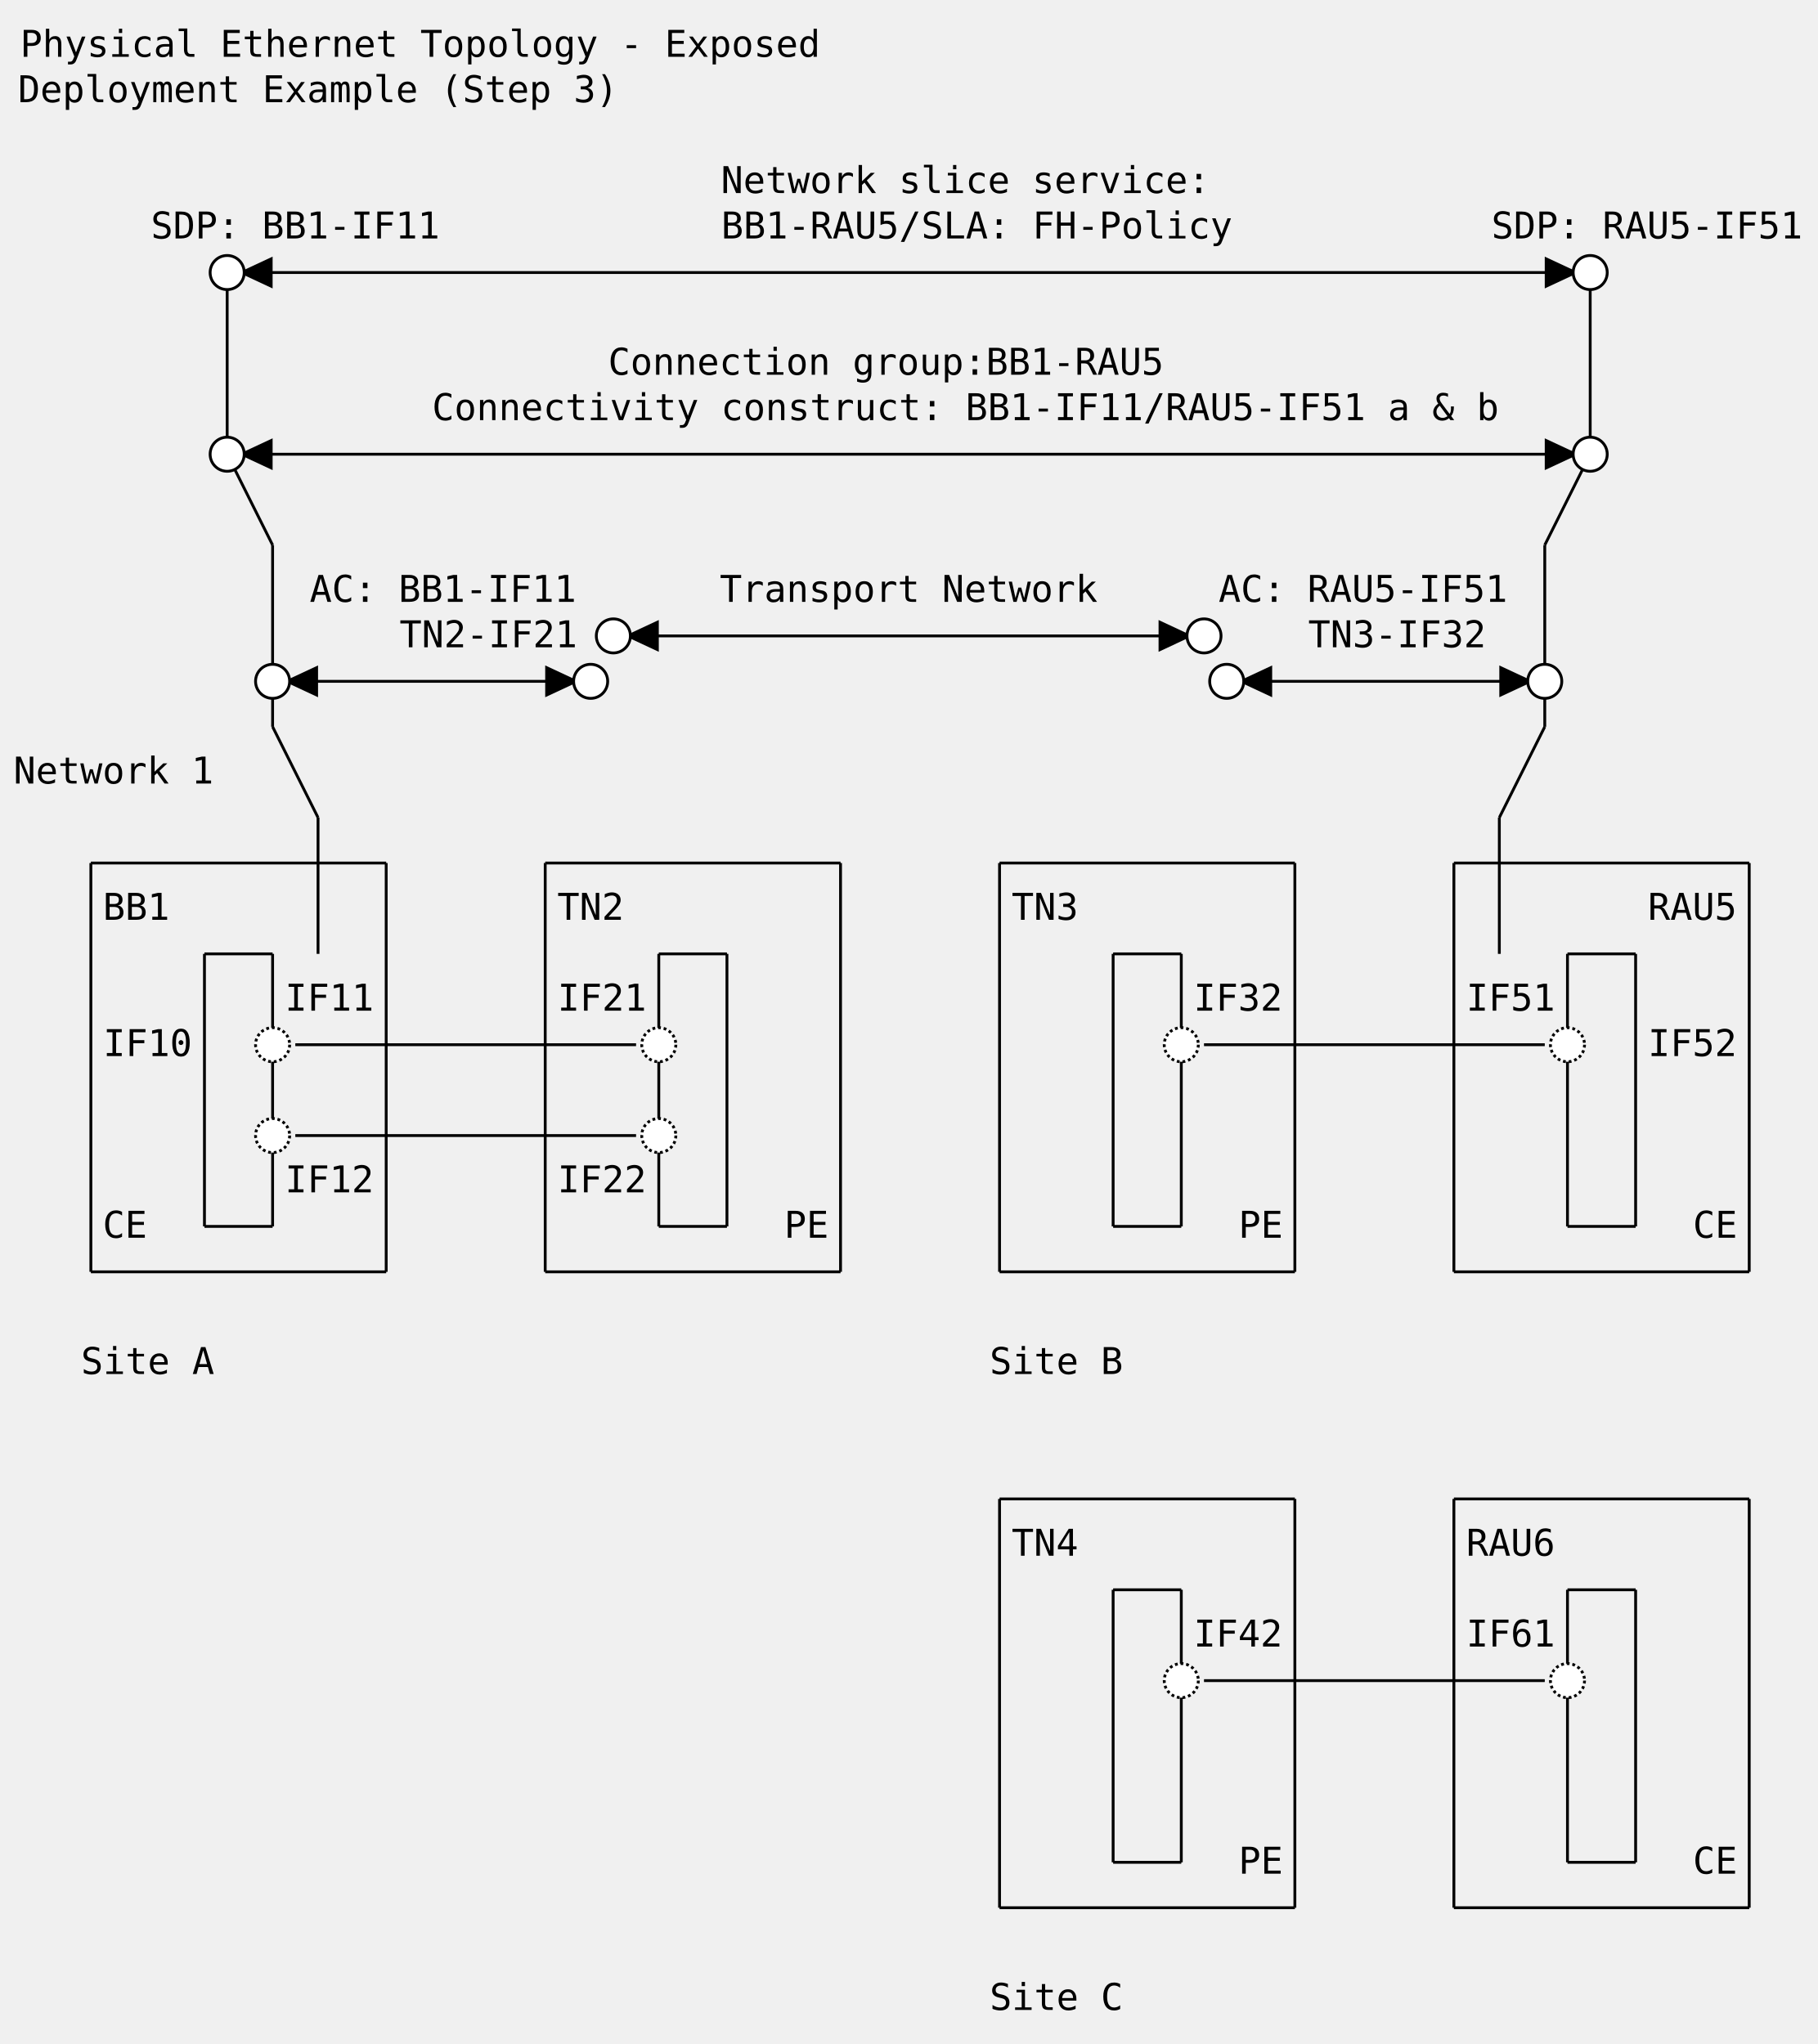
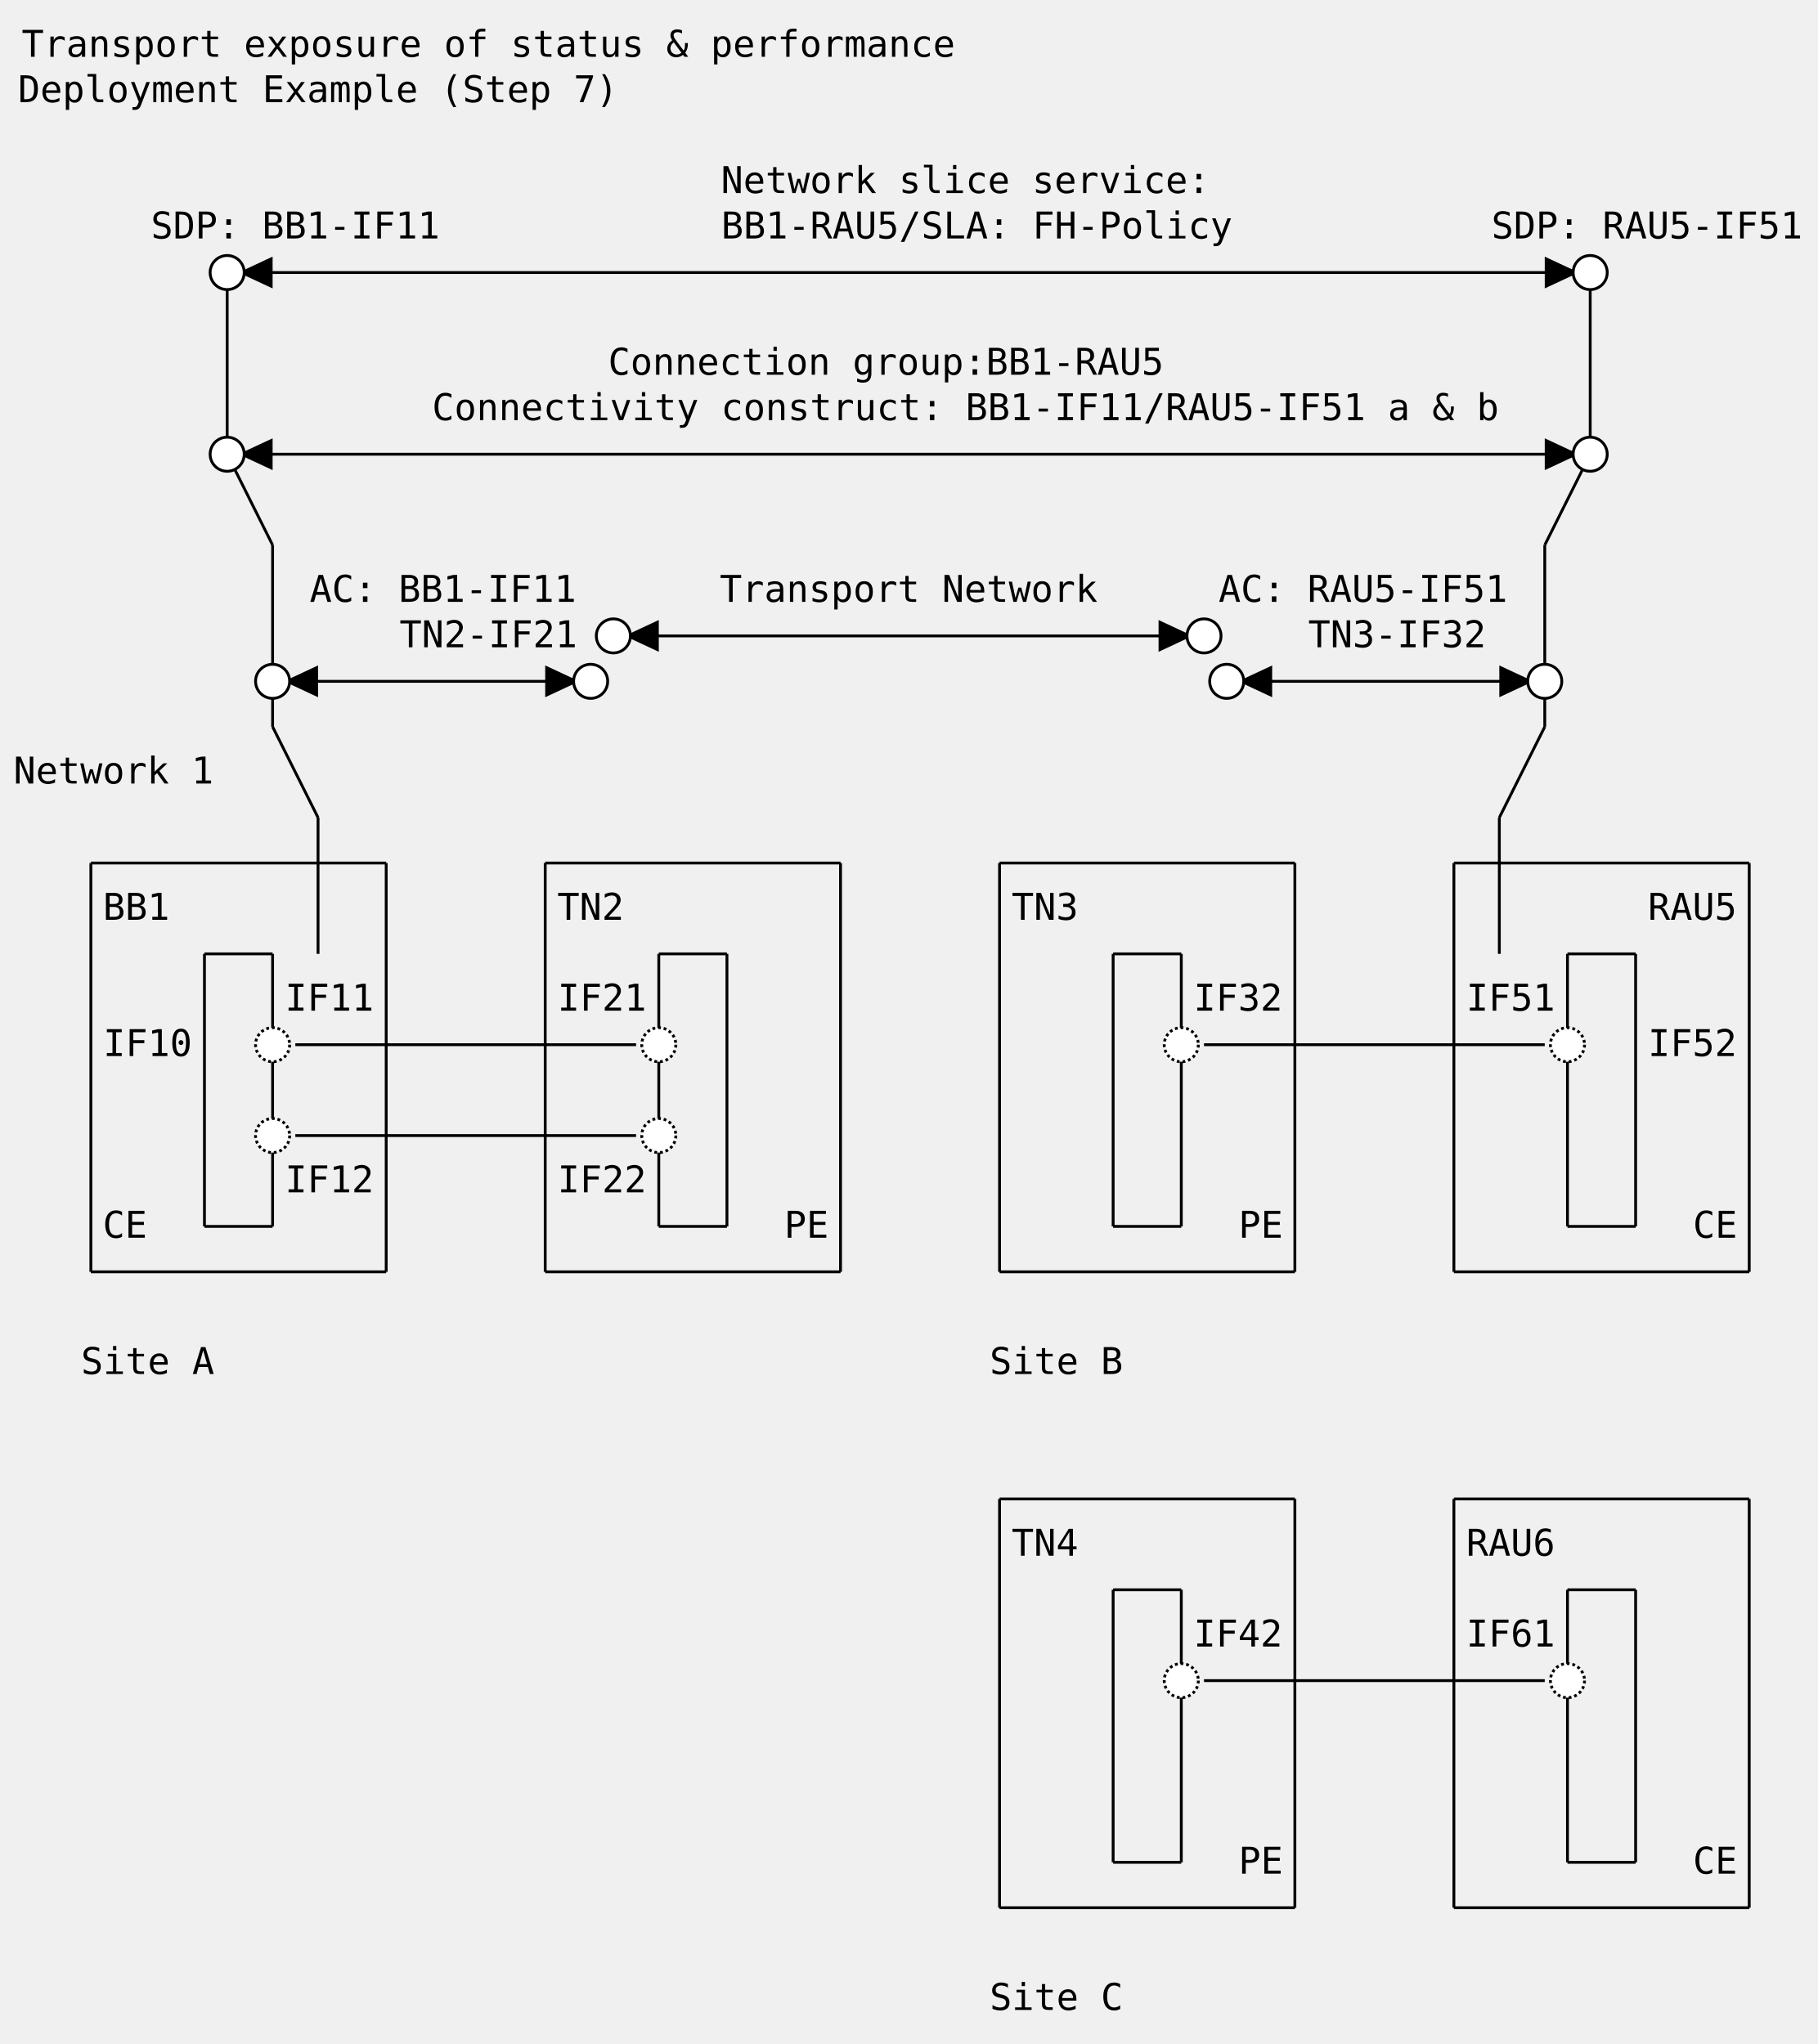
<svg xmlns="http://www.w3.org/2000/svg" version="1.1" height="720" width="640" viewBox="0 0 640 720" class="diagram" text-anchor="middle" font-family="monospace" font-size="13px">
  <path d="M 32,304 L 32,448" fill="none" stroke="black" />
  <path d="M 72,336 L 72,432" fill="none" stroke="black" />
  <path d="M 80,96 L 80,160" fill="none" stroke="black" />
  <path d="M 96,192 L 96,256" fill="none" stroke="black" />
  <path d="M 96,336 L 96,432" fill="none" stroke="black" />
  <path d="M 112,288 L 112,336" fill="none" stroke="black" />
  <path d="M 136,304 L 136,448" fill="none" stroke="black" />
  <path d="M 192,304 L 192,448" fill="none" stroke="black" />
  <path d="M 232,336 L 232,432" fill="none" stroke="black" />
  <path d="M 256,336 L 256,432" fill="none" stroke="black" />
  <path d="M 296,304 L 296,448" fill="none" stroke="black" />
  <path d="M 352,304 L 352,448" fill="none" stroke="black" />
  <path d="M 352,528 L 352,672" fill="none" stroke="black" />
  <path d="M 392,336 L 392,432" fill="none" stroke="black" />
  <path d="M 392,560 L 392,656" fill="none" stroke="black" />
  <path d="M 416,336 L 416,432" fill="none" stroke="black" />
  <path d="M 416,560 L 416,656" fill="none" stroke="black" />
  <path d="M 456,304 L 456,448" fill="none" stroke="black" />
  <path d="M 456,528 L 456,672" fill="none" stroke="black" />
  <path d="M 512,304 L 512,448" fill="none" stroke="black" />
  <path d="M 512,528 L 512,672" fill="none" stroke="black" />
  <path d="M 528,288 L 528,336" fill="none" stroke="black" />
  <path d="M 544,192 L 544,256" fill="none" stroke="black" />
  <path d="M 552,336 L 552,432" fill="none" stroke="black" />
  <path d="M 552,560 L 552,656" fill="none" stroke="black" />
  <path d="M 560,96 L 560,160" fill="none" stroke="black" />
  <path d="M 576,336 L 576,432" fill="none" stroke="black" />
  <path d="M 576,560 L 576,656" fill="none" stroke="black" />
  <path d="M 616,304 L 616,448" fill="none" stroke="black" />
  <path d="M 616,528 L 616,672" fill="none" stroke="black" />
  <path d="M 88,96 L 552,96" fill="none" stroke="black" />
  <path d="M 88,160 L 552,160" fill="none" stroke="black" />
  <path d="M 224,224 L 416,224" fill="none" stroke="black" />
  <path d="M 104,240 L 200,240" fill="none" stroke="black" />
  <path d="M 440,240 L 536,240" fill="none" stroke="black" />
  <path d="M 32,304 L 136,304" fill="none" stroke="black" />
  <path d="M 192,304 L 296,304" fill="none" stroke="black" />
  <path d="M 352,304 L 456,304" fill="none" stroke="black" />
  <path d="M 512,304 L 616,304" fill="none" stroke="black" />
  <path d="M 72,336 L 96,336" fill="none" stroke="black" />
  <path d="M 232,336 L 256,336" fill="none" stroke="black" />
  <path d="M 392,336 L 416,336" fill="none" stroke="black" />
  <path d="M 552,336 L 576,336" fill="none" stroke="black" />
  <path d="M 104,368 L 224,368" fill="none" stroke="black" />
  <path d="M 424,368 L 544,368" fill="none" stroke="black" />
  <path d="M 104,400 L 224,400" fill="none" stroke="black" />
  <path d="M 72,432 L 96,432" fill="none" stroke="black" />
  <path d="M 232,432 L 256,432" fill="none" stroke="black" />
  <path d="M 392,432 L 416,432" fill="none" stroke="black" />
  <path d="M 552,432 L 576,432" fill="none" stroke="black" />
  <path d="M 32,448 L 136,448" fill="none" stroke="black" />
  <path d="M 192,448 L 296,448" fill="none" stroke="black" />
  <path d="M 352,448 L 456,448" fill="none" stroke="black" />
  <path d="M 512,448 L 616,448" fill="none" stroke="black" />
  <path d="M 352,528 L 456,528" fill="none" stroke="black" />
  <path d="M 512,528 L 616,528" fill="none" stroke="black" />
  <path d="M 392,560 L 416,560" fill="none" stroke="black" />
  <path d="M 552,560 L 576,560" fill="none" stroke="black" />
  <path d="M 424,592 L 544,592" fill="none" stroke="black" />
  <path d="M 392,656 L 416,656" fill="none" stroke="black" />
  <path d="M 552,656 L 576,656" fill="none" stroke="black" />
  <path d="M 352,672 L 456,672" fill="none" stroke="black" />
  <path d="M 512,672 L 616,672" fill="none" stroke="black" />
  <path d="M 96,256 L 112,288" fill="none" stroke="black" />
  <path d="M 80,160 L 96,192" fill="none" stroke="black" />
  <path d="M 544,192 L 560,160" fill="none" stroke="black" />
  <path d="M 528,288 L 544,256" fill="none" stroke="black" />
  <polygon class="arrowhead" points="556,160 544,154.4 544,165.6 " fill="black" transform="rotate(0,548,160)" />
  <polygon class="arrowhead" points="556,96 544,90.4 544,101.6 " fill="black" transform="rotate(0,548,96)" />
  <polygon class="arrowhead" points="540,240 528,234.4 528,245.6 " fill="black" transform="rotate(0,532,240)" />
  <polygon class="arrowhead" points="452,240 440,234.4 440,245.6 " fill="black" transform="rotate(180,444,240)" />
  <polygon class="arrowhead" points="420,224 408,218.4 408,229.6 " fill="black" transform="rotate(0,412,224)" />
  <polygon class="arrowhead" points="236,224 224,218.4 224,229.6 " fill="black" transform="rotate(180,228,224)" />
  <polygon class="arrowhead" points="204,240 192,234.4 192,245.6 " fill="black" transform="rotate(0,196,240)" />
  <polygon class="arrowhead" points="116,240 104,234.4 104,245.6 " fill="black" transform="rotate(180,108,240)" />
  <polygon class="arrowhead" points="100,160 88,154.4 88,165.6 " fill="black" transform="rotate(180,92,160)" />
  <polygon class="arrowhead" points="100,96 88,90.4 88,101.6 " fill="black" transform="rotate(180,92,96)" />
  <circle cx="80" cy="96" r="6" class="opendot" fill="white" stroke="black" />
  <circle cx="80" cy="160" r="6" class="opendot" fill="white" stroke="black" />
  <circle cx="96" cy="240" r="6" class="opendot" fill="white" stroke="black" />
  <circle cx="96" cy="368" r="6" class="dotteddot" fill="white" stroke="black" stroke-dasharray="1,1" />
  <circle cx="96" cy="400" r="6" class="dotteddot" fill="white" stroke="black" stroke-dasharray="1,1" />
  <circle cx="208" cy="240" r="6" class="opendot" fill="white" stroke="black" />
  <circle cx="216" cy="224" r="6" class="opendot" fill="white" stroke="black" />
  <circle cx="232" cy="368" r="6" class="dotteddot" fill="white" stroke="black" stroke-dasharray="1,1" />
  <circle cx="232" cy="400" r="6" class="dotteddot" fill="white" stroke="black" stroke-dasharray="1,1" />
  <circle cx="416" cy="368" r="6" class="dotteddot" fill="white" stroke="black" stroke-dasharray="1,1" />
  <circle cx="416" cy="592" r="6" class="dotteddot" fill="white" stroke="black" stroke-dasharray="1,1" />
  <circle cx="424" cy="224" r="6" class="opendot" fill="white" stroke="black" />
  <circle cx="432" cy="240" r="6" class="opendot" fill="white" stroke="black" />
  <circle cx="544" cy="240" r="6" class="opendot" fill="white" stroke="black" />
  <circle cx="552" cy="368" r="6" class="dotteddot" fill="white" stroke="black" stroke-dasharray="1,1" />
  <circle cx="552" cy="592" r="6" class="dotteddot" fill="white" stroke="black" stroke-dasharray="1,1" />
  <circle cx="560" cy="96" r="6" class="opendot" fill="white" stroke="black" />
  <circle cx="560" cy="160" r="6" class="opendot" fill="white" stroke="black" />
  <g class="text">
-     <text x="148" y="20">Physical Ethernet Topology - Exposed</text>
-     <text x="112" y="36">Deployment Example (Step 3)</text>
+     <text x="172" y="20">Transport exposure of status &amp; performance</text>
+     <text x="112" y="36">Deployment Example (Step 7)</text>
    <text x="340" y="68">Network slice service:</text>
    <text x="104" y="84">SDP: BB1-IF11</text>
    <text x="344" y="84">BB1-RAU5/SLA: FH-Policy</text>
    <text x="580" y="84">SDP: RAU5-IF51</text>
    <text x="312" y="132">Connection group:BB1-RAU5</text>
    <text x="340" y="148">Connectivity construct: BB1-IF11/RAU5-IF51 a &amp; b</text>
    <text x="156" y="212">AC: BB1-IF11</text>
    <text x="320" y="212">Transport Network</text>
    <text x="480" y="212">AC: RAU5-IF51</text>
    <text x="172" y="228">TN2-IF21</text>
    <text x="492" y="228">TN3-IF32</text>
    <text x="40" y="276">Network 1</text>
    <text x="48" y="324">BB1</text>
    <text x="208" y="324">TN2</text>
    <text x="368" y="324">TN3</text>
    <text x="596" y="324">RAU5</text>
    <text x="116" y="356">IF11</text>
    <text x="212" y="356">IF21</text>
    <text x="436" y="356">IF32</text>
    <text x="532" y="356">IF51</text>
    <text x="52" y="372">IF10</text>
    <text x="596" y="372">IF52</text>
    <text x="116" y="420">IF12</text>
    <text x="212" y="420">IF22</text>
    <text x="44" y="436">CE</text>
    <text x="284" y="436">PE</text>
    <text x="444" y="436">PE</text>
    <text x="604" y="436">CE</text>
    <text x="52" y="484">Site A</text>
    <text x="372" y="484">Site B</text>
    <text x="368" y="548">TN4</text>
    <text x="532" y="548">RAU6</text>
    <text x="436" y="580">IF42</text>
    <text x="532" y="580">IF61</text>
    <text x="444" y="660">PE</text>
    <text x="604" y="660">CE</text>
    <text x="372" y="708">Site C</text>
  </g>
</svg>
